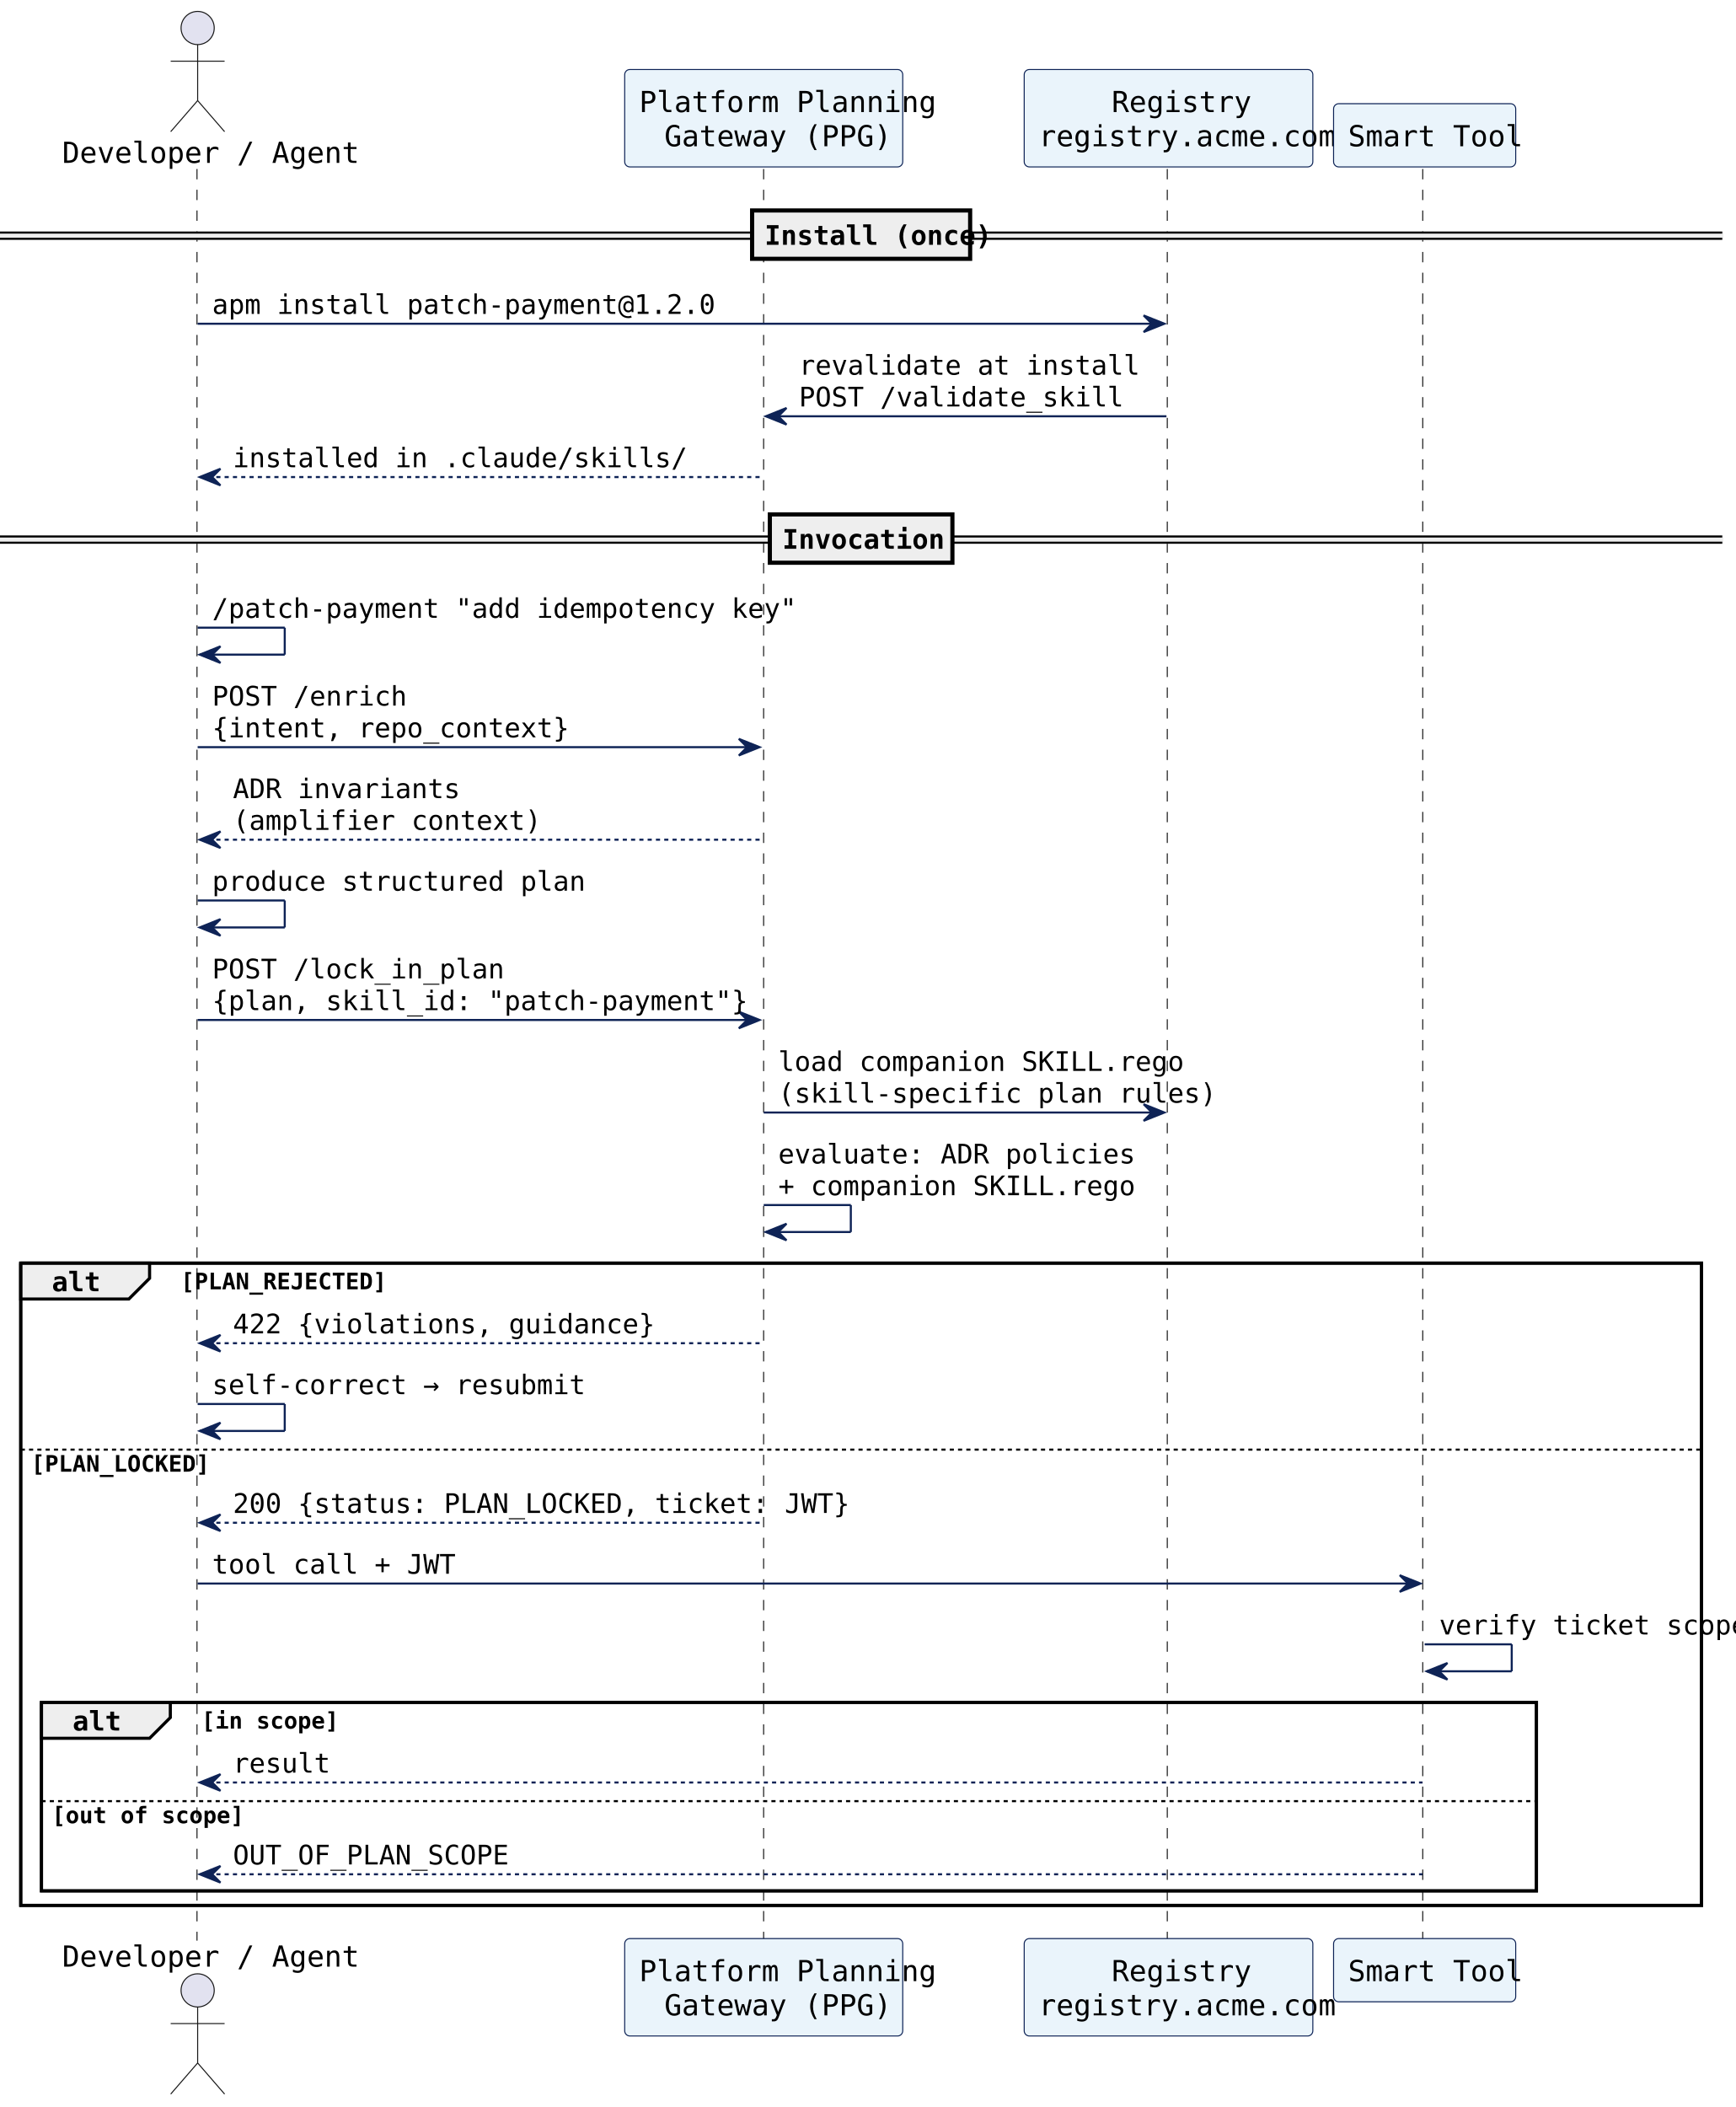
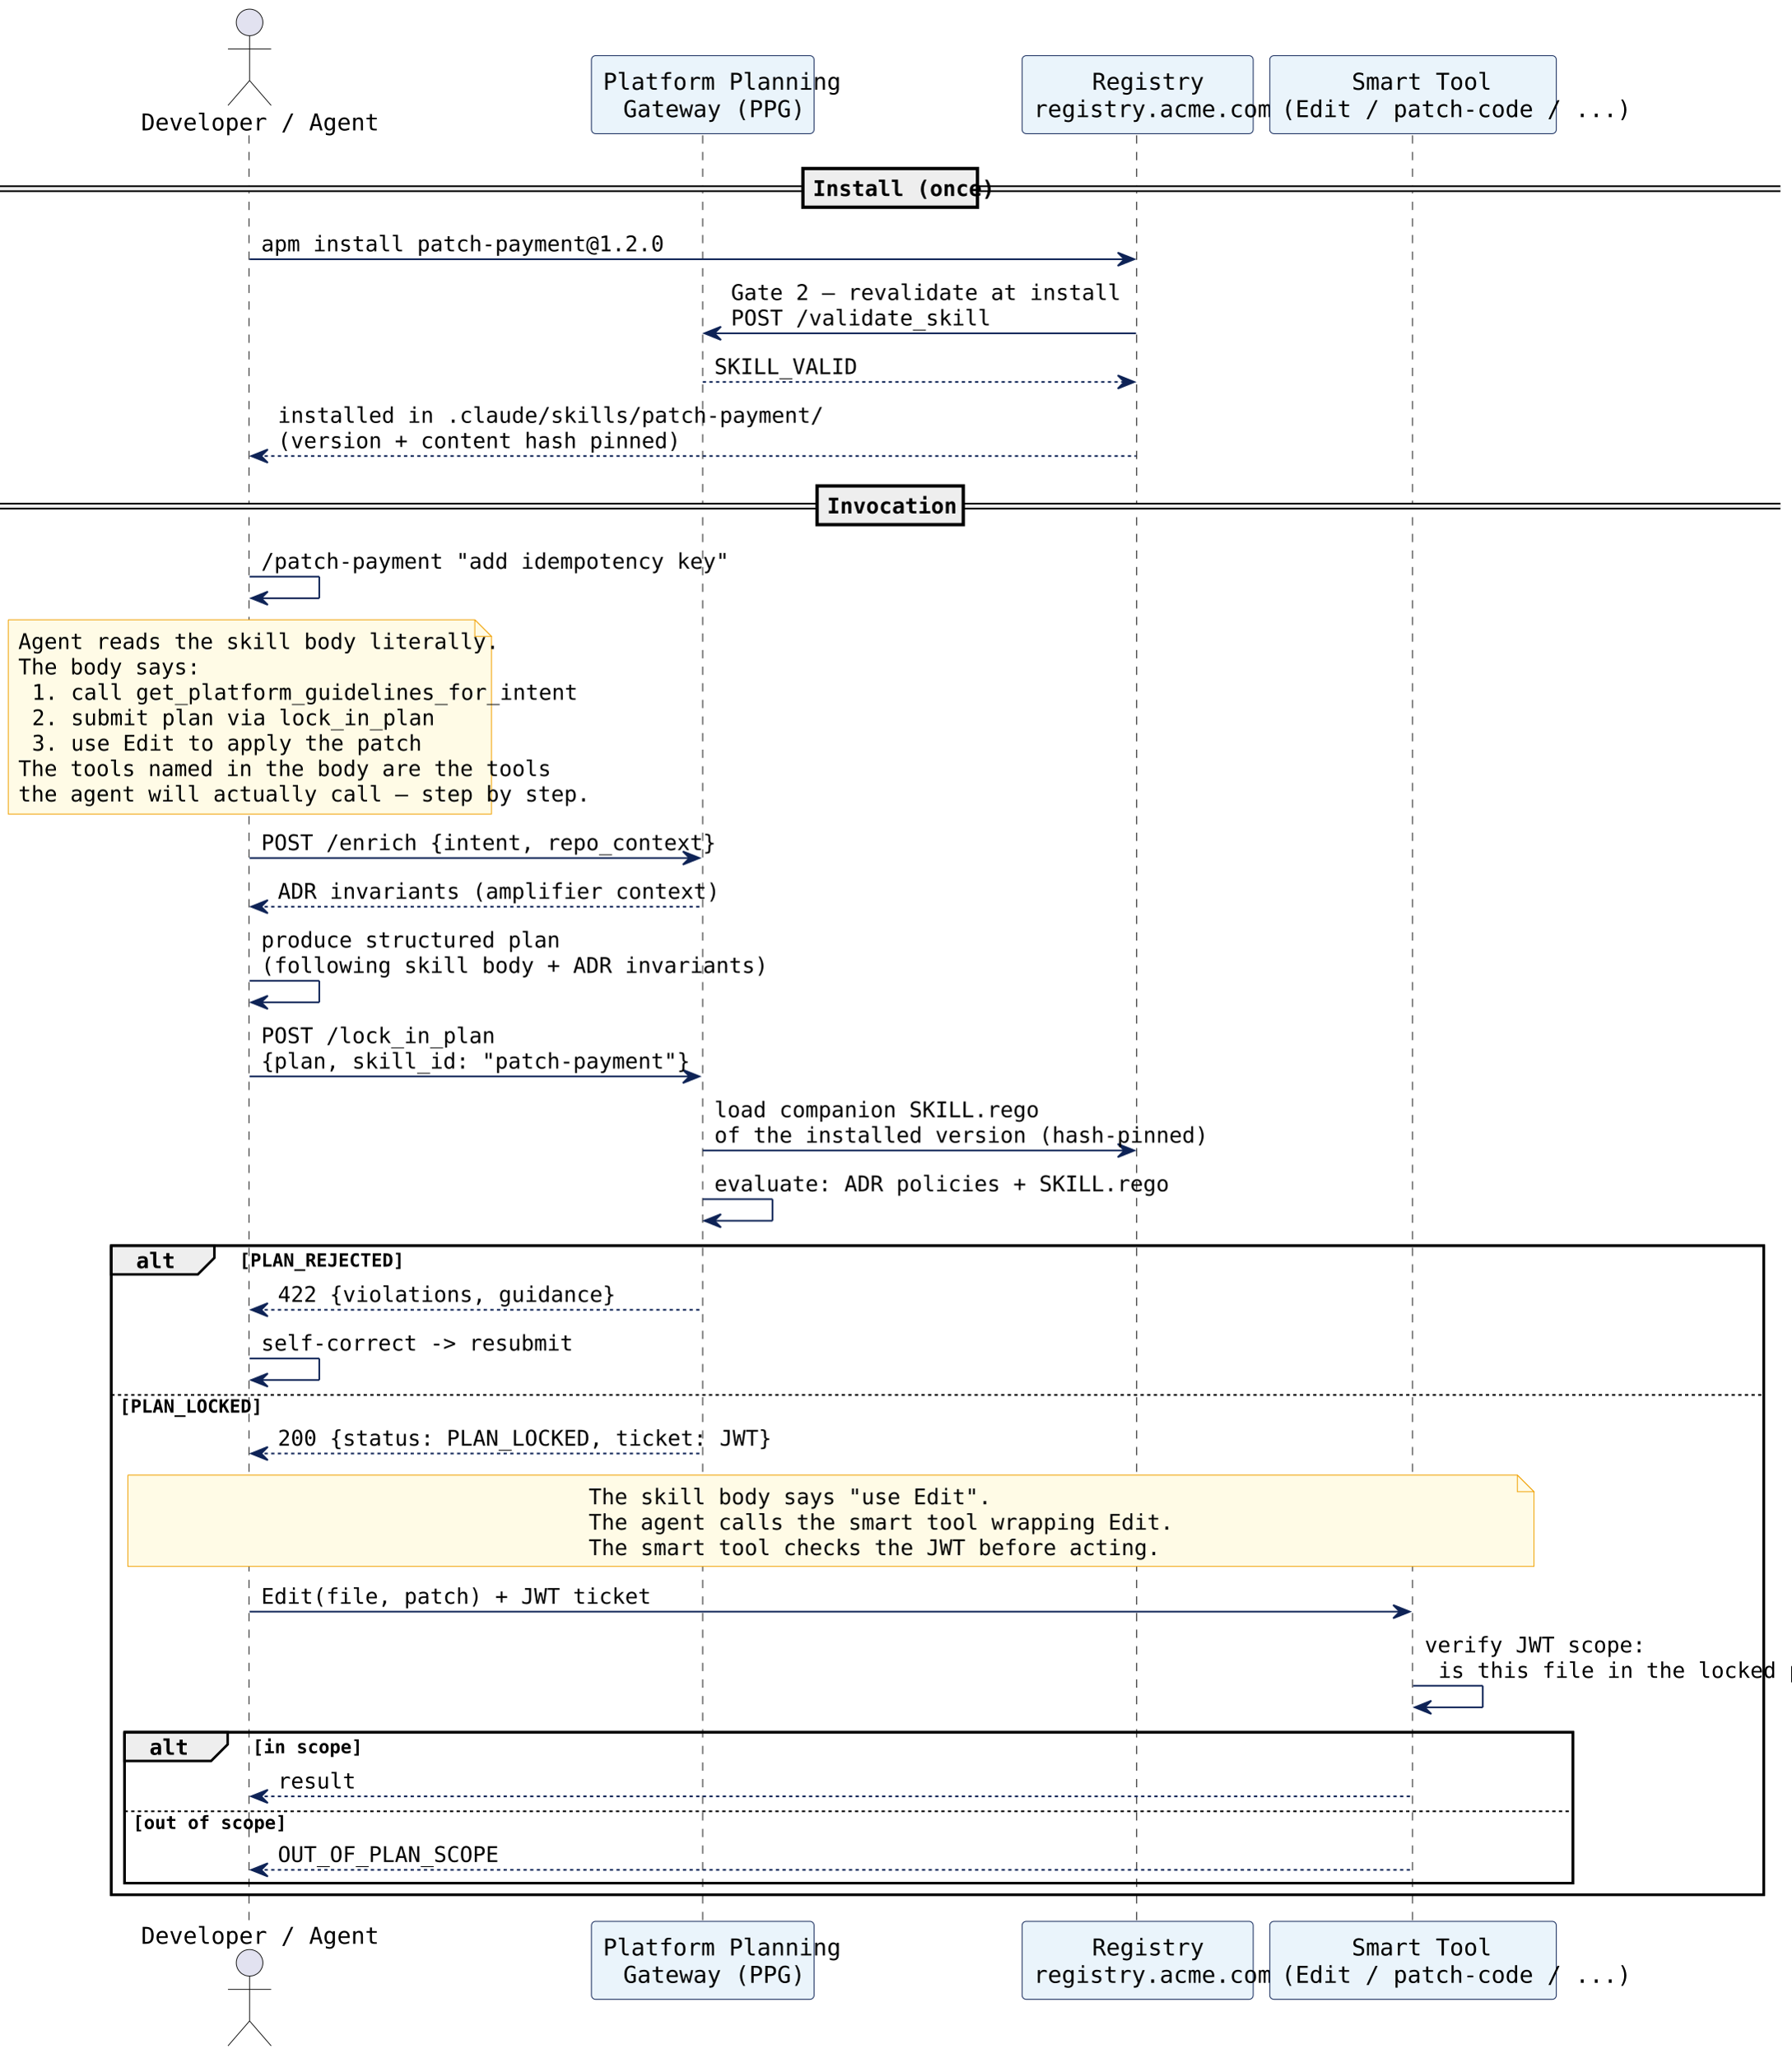
- <svg xmlns="http://www.w3.org/2000/svg" contentStyleType="text/css" data-diagram-type="SEQUENCE" height="1016px" preserveAspectRatio="none" style="width:837px;height:1016px;background:#FFFFFF;" version="1.1" viewBox="0 0 837 1016" width="837px" zoomAndPan="magnify">
+ <svg xmlns="http://www.w3.org/2000/svg" contentStyleType="text/css" data-diagram-type="SEQUENCE" height="1239px" preserveAspectRatio="none" style="width:1079px;height:1239px;background:#FFFFFF;" version="1.1" viewBox="0 0 1079 1239" width="1079px" zoomAndPan="magnify">
  <defs />
  <g>
-     <rect fill="none" height="309.705" style="stroke:#000000;stroke-width:1.5;" width="810.557" x="10" y="609.078" />
-     <rect fill="none" height="90.887" style="stroke:#000000;stroke-width:1.5;" width="720.95" x="20" y="820.896" />
+     <rect fill="none" height="390.947" style="stroke:#000000;stroke-width:1.5;" width="995.413" x="67" y="750.252" />
+     <rect fill="none" height="90.887" style="stroke:#000000;stroke-width:1.5;" width="872.474" x="75" y="1043.312" />
    <g class="participant-lifeline" data-entity-uid="part1" data-qualified-name="AGENT" id="part1-lifeline">
      <g>
-         <rect fill="#000000" fill-opacity="0" height="854.295" width="8" x="91.316" y="81.488" />
-         <line style="stroke:#181818;stroke-width:0.5;stroke-dasharray:5,5;" x1="95" x2="95" y1="81.488" y2="935.783" />
+         <rect fill="#000000" fill-opacity="0" height="1076.711" width="8" x="146.316" y="81.488" />
+         <line style="stroke:#181818;stroke-width:0.5;stroke-dasharray:5,5;" x1="150" x2="150" y1="81.488" y2="1158.199" />
      </g>
    </g>
    <g class="participant-lifeline" data-entity-uid="part2" data-qualified-name="PPG" id="part2-lifeline">
      <g>
-         <rect fill="#000000" fill-opacity="0" height="854.295" width="8" x="364.303" y="81.488" />
-         <line style="stroke:#181818;stroke-width:0.5;stroke-dasharray:5,5;" x1="368.26" x2="368.26" y1="81.488" y2="935.783" />
+         <rect fill="#000000" fill-opacity="0" height="1076.711" width="8" x="419.303" y="81.488" />
+         <line style="stroke:#181818;stroke-width:0.5;stroke-dasharray:5,5;" x1="423.26" x2="423.26" y1="81.488" y2="1158.199" />
      </g>
    </g>
    <g class="participant-lifeline" data-entity-uid="part3" data-qualified-name="REGISTRY" id="part3-lifeline">
      <g>
-         <rect fill="#000000" fill-opacity="0" height="854.295" width="8" x="559.519" y="81.488" />
-         <line style="stroke:#181818;stroke-width:0.5;stroke-dasharray:5,5;" x1="562.922" x2="562.922" y1="81.488" y2="935.783" />
+         <rect fill="#000000" fill-opacity="0" height="1076.711" width="8" x="681.277" y="81.488" />
+         <line style="stroke:#181818;stroke-width:0.5;stroke-dasharray:5,5;" x1="684.68" x2="684.68" y1="81.488" y2="1158.199" />
      </g>
    </g>
    <g class="participant-lifeline" data-entity-uid="part4" data-qualified-name="TOOL" id="part4-lifeline">
      <g>
-         <rect fill="#000000" fill-opacity="0" height="854.295" width="8" x="683.033" y="81.488" />
-         <line style="stroke:#181818;stroke-width:0.5;stroke-dasharray:5,5;" x1="686.115" x2="686.115" y1="81.488" y2="935.783" />
+         <rect fill="#000000" fill-opacity="0" height="1076.711" width="8" x="847.174" y="81.488" />
+         <line style="stroke:#181818;stroke-width:0.5;stroke-dasharray:5,5;" x1="850.874" x2="850.874" y1="81.488" y2="1158.199" />
      </g>
    </g>
    <g class="participant participant-head" data-entity-uid="part1" data-qualified-name="AGENT" id="part1-head">
-       <text fill="#000000" font-family="monospace" font-size="14" lengthAdjust="spacing" textLength="124.633" x="30" y="78.535">Developer / Agent</text>
-       <ellipse cx="95.316" cy="13.5" fill="#E2E2F0" rx="8" ry="8" style="stroke:#181818;stroke-width:0.5;" />
-       <path d="M95.316,21.5 L95.316,48.5 M82.316,29.5 L108.316,29.5 M95.316,48.5 L82.316,63.5 M95.316,48.5 L108.316,63.5" fill="none" style="stroke:#181818;stroke-width:0.5;" />
+       <text fill="#000000" font-family="monospace" font-size="14" lengthAdjust="spacing" textLength="124.633" x="85" y="78.535">Developer / Agent</text>
+       <ellipse cx="150.316" cy="13.5" fill="#E2E2F0" rx="8" ry="8" style="stroke:#181818;stroke-width:0.5;" />
+       <path d="M150.316,21.5 L150.316,48.5 M137.316,29.5 L163.316,29.5 M150.316,48.5 L137.316,63.5 M150.316,48.5 L163.316,63.5" fill="none" style="stroke:#181818;stroke-width:0.5;" />
    </g>
    <g class="participant participant-tail" data-entity-uid="part1" data-qualified-name="AGENT" id="part1-tail">
-       <text fill="#000000" font-family="monospace" font-size="14" lengthAdjust="spacing" textLength="124.633" x="30" y="948.318">Developer / Agent</text>
-       <ellipse cx="95.316" cy="959.771" fill="#E2E2F0" rx="8" ry="8" style="stroke:#181818;stroke-width:0.5;" />
-       <path d="M95.316,967.771 L95.316,994.771 M82.316,975.771 L108.316,975.771 M95.316,994.771 L82.316,1009.771 M95.316,994.771 L108.316,1009.771" fill="none" style="stroke:#181818;stroke-width:0.5;" />
+       <text fill="#000000" font-family="monospace" font-size="14" lengthAdjust="spacing" textLength="124.633" x="85" y="1170.734">Developer / Agent</text>
+       <ellipse cx="150.316" cy="1182.188" fill="#E2E2F0" rx="8" ry="8" style="stroke:#181818;stroke-width:0.5;" />
+       <path d="M150.316,1190.188 L150.316,1217.188 M137.316,1198.188 L163.316,1198.188 M150.316,1217.188 L137.316,1232.188 M150.316,1217.188 L163.316,1232.188" fill="none" style="stroke:#181818;stroke-width:0.5;" />
    </g>
    <g class="participant participant-head" data-entity-uid="part2" data-qualified-name="PPG" id="part2-head">
-       <rect fill="#EAF4FB" height="46.977" rx="2.5" ry="2.5" style="stroke:#0E2356;stroke-width:0.5;" width="134.087" x="301.26" y="33.512" />
-       <text fill="#000000" font-family="monospace" font-size="14" lengthAdjust="spacing" textLength="120.087" x="308.26" y="54.047">Platform Planning</text>
-       <text fill="#000000" font-family="monospace" font-size="14" lengthAdjust="spacing" textLength="95.847" x="320.38" y="70.535">Gateway (PPG)</text>
+       <rect fill="#EAF4FB" height="46.977" rx="2.5" ry="2.5" style="stroke:#0E2356;stroke-width:0.5;" width="134.087" x="356.26" y="33.512" />
+       <text fill="#000000" font-family="monospace" font-size="14" lengthAdjust="spacing" textLength="120.087" x="363.26" y="54.047">Platform Planning</text>
+       <text fill="#000000" font-family="monospace" font-size="14" lengthAdjust="spacing" textLength="95.847" x="375.38" y="70.535">Gateway (PPG)</text>
    </g>
    <g class="participant participant-tail" data-entity-uid="part2" data-qualified-name="PPG" id="part2-tail">
-       <rect fill="#EAF4FB" height="46.977" rx="2.5" ry="2.5" style="stroke:#0E2356;stroke-width:0.5;" width="134.087" x="301.26" y="934.783" />
-       <text fill="#000000" font-family="monospace" font-size="14" lengthAdjust="spacing" textLength="120.087" x="308.26" y="955.318">Platform Planning</text>
-       <text fill="#000000" font-family="monospace" font-size="14" lengthAdjust="spacing" textLength="95.847" x="320.38" y="971.807">Gateway (PPG)</text>
+       <rect fill="#EAF4FB" height="46.977" rx="2.5" ry="2.5" style="stroke:#0E2356;stroke-width:0.5;" width="134.087" x="356.26" y="1157.199" />
+       <text fill="#000000" font-family="monospace" font-size="14" lengthAdjust="spacing" textLength="120.087" x="363.26" y="1177.734">Platform Planning</text>
+       <text fill="#000000" font-family="monospace" font-size="14" lengthAdjust="spacing" textLength="95.847" x="375.38" y="1194.223">Gateway (PPG)</text>
    </g>
    <g class="participant participant-head" data-entity-uid="part3" data-qualified-name="REGISTRY" id="part3-head">
-       <rect fill="#EAF4FB" height="46.977" rx="2.5" ry="2.5" style="stroke:#0E2356;stroke-width:0.5;" width="139.193" x="493.922" y="33.512" />
-       <text fill="#000000" font-family="monospace" font-size="14" lengthAdjust="spacing" textLength="54.845" x="536.096" y="54.047">Registry</text>
-       <text fill="#000000" font-family="monospace" font-size="14" lengthAdjust="spacing" textLength="125.193" x="500.922" y="70.535">registry.acme.com</text>
+       <rect fill="#EAF4FB" height="46.977" rx="2.5" ry="2.5" style="stroke:#0E2356;stroke-width:0.5;" width="139.193" x="615.68" y="33.512" />
+       <text fill="#000000" font-family="monospace" font-size="14" lengthAdjust="spacing" textLength="54.845" x="657.855" y="54.047">Registry</text>
+       <text fill="#000000" font-family="monospace" font-size="14" lengthAdjust="spacing" textLength="125.193" x="622.68" y="70.535">registry.acme.com</text>
    </g>
    <g class="participant participant-tail" data-entity-uid="part3" data-qualified-name="REGISTRY" id="part3-tail">
-       <rect fill="#EAF4FB" height="46.977" rx="2.5" ry="2.5" style="stroke:#0E2356;stroke-width:0.5;" width="139.193" x="493.922" y="934.783" />
-       <text fill="#000000" font-family="monospace" font-size="14" lengthAdjust="spacing" textLength="54.845" x="536.096" y="955.318">Registry</text>
-       <text fill="#000000" font-family="monospace" font-size="14" lengthAdjust="spacing" textLength="125.193" x="500.922" y="971.807">registry.acme.com</text>
+       <rect fill="#EAF4FB" height="46.977" rx="2.5" ry="2.5" style="stroke:#0E2356;stroke-width:0.5;" width="139.193" x="615.68" y="1157.199" />
+       <text fill="#000000" font-family="monospace" font-size="14" lengthAdjust="spacing" textLength="54.845" x="657.855" y="1177.734">Registry</text>
+       <text fill="#000000" font-family="monospace" font-size="14" lengthAdjust="spacing" textLength="125.193" x="622.68" y="1194.223">registry.acme.com</text>
    </g>
    <g class="participant participant-head" data-entity-uid="part4" data-qualified-name="TOOL" id="part4-head">
-       <rect fill="#EAF4FB" height="30.488" rx="2.5" ry="2.5" style="stroke:#0E2356;stroke-width:0.5;" width="87.835" x="643.115" y="50" />
-       <text fill="#000000" font-family="monospace" font-size="14" lengthAdjust="spacing" textLength="73.835" x="650.115" y="70.535">Smart Tool</text>
+       <rect fill="#EAF4FB" height="46.977" rx="2.5" ry="2.5" style="stroke:#0E2356;stroke-width:0.5;" width="172.601" x="764.874" y="33.512" />
+       <text fill="#000000" font-family="monospace" font-size="14" lengthAdjust="spacing" textLength="73.835" x="814.256" y="54.047">Smart Tool</text>
+       <text fill="#000000" font-family="monospace" font-size="14" lengthAdjust="spacing" textLength="158.601" x="771.874" y="70.535">(Edit / patch-code / ...)</text>
    </g>
    <g class="participant participant-tail" data-entity-uid="part4" data-qualified-name="TOOL" id="part4-tail">
-       <rect fill="#EAF4FB" height="30.488" rx="2.5" ry="2.5" style="stroke:#0E2356;stroke-width:0.5;" width="87.835" x="643.115" y="934.783" />
-       <text fill="#000000" font-family="monospace" font-size="14" lengthAdjust="spacing" textLength="73.835" x="650.115" y="955.318">Smart Tool</text>
-     </g>
-     <rect fill="#EEEEEE" height="3" style="stroke:#EEEEEE;stroke-width:1;" width="830.557" x="0" y="112.144" />
-     <line style="stroke:#000000;stroke-width:1;" x1="0" x2="830.557" y1="112.144" y2="112.144" />
-     <line style="stroke:#000000;stroke-width:1;" x1="0" x2="830.557" y1="115.144" y2="115.144" />
-     <rect fill="#EEEEEE" height="23.311" style="stroke:#000000;stroke-width:2;" width="105.146" x="362.706" y="101.488" />
-     <text fill="#000000" font-family="monospace" font-size="13" font-weight="bold" lengthAdjust="spacing" textLength="86.861" x="368.706" y="118.057">Install (once)</text>
+       <rect fill="#EAF4FB" height="46.977" rx="2.5" ry="2.5" style="stroke:#0E2356;stroke-width:0.5;" width="172.601" x="764.874" y="1157.199" />
+       <text fill="#000000" font-family="monospace" font-size="14" lengthAdjust="spacing" textLength="73.835" x="814.256" y="1177.734">Smart Tool</text>
+       <text fill="#000000" font-family="monospace" font-size="14" lengthAdjust="spacing" textLength="158.601" x="771.874" y="1194.223">(Edit / patch-code / ...)</text>
+     </g>
+     <rect fill="#EEEEEE" height="3" style="stroke:#EEEEEE;stroke-width:1;" width="1072.413" x="0" y="112.144" />
+     <line style="stroke:#000000;stroke-width:1;" x1="0" x2="1072.413" y1="112.144" y2="112.144" />
+     <line style="stroke:#000000;stroke-width:1;" x1="0" x2="1072.413" y1="115.144" y2="115.144" />
+     <rect fill="#EEEEEE" height="23.311" style="stroke:#000000;stroke-width:2;" width="105.146" x="483.633" y="101.488" />
+     <text fill="#000000" font-family="monospace" font-size="13" font-weight="bold" lengthAdjust="spacing" textLength="86.861" x="489.633" y="118.057">Install (once)</text>
    <g class="message" data-entity-1="part1" data-entity-2="part3" id="msg1">
-       <polygon fill="#0E2356" points="551.519,152.109,561.519,156.109,551.519,160.109,555.519,156.109" style="stroke:#0E2356;stroke-width:1;" />
-       <line style="stroke:#0E2356;stroke-width:1;" x1="95.316" x2="557.519" y1="156.109" y2="156.109" />
-       <text fill="#000000" font-family="monospace" font-size="13" lengthAdjust="spacing" textLength="214.716" x="102.316" y="151.367">apm install patch-payment@1.2.0</text>
+       <polygon fill="#0E2356" points="673.277,152.109,683.277,156.109,673.277,160.109,677.277,156.109" style="stroke:#0E2356;stroke-width:1;" />
+       <line style="stroke:#0E2356;stroke-width:1;" x1="150.316" x2="679.277" y1="156.109" y2="156.109" />
+       <text fill="#000000" font-family="monospace" font-size="13" lengthAdjust="spacing" textLength="214.716" x="157.316" y="151.367">apm install patch-payment@1.2.0</text>
    </g>
    <g class="message" data-entity-1="part3" data-entity-2="part2" id="msg2">
-       <polygon fill="#0E2356" points="379.303,196.731,369.303,200.731,379.303,204.731,375.303,200.731" style="stroke:#0E2356;stroke-width:1;" />
-       <line style="stroke:#0E2356;stroke-width:1;" x1="373.303" x2="562.519" y1="200.731" y2="200.731" />
-       <text fill="#000000" font-family="monospace" font-size="13" lengthAdjust="spacing" textLength="119.73" x="385.303" y="180.678">revalidate at install</text>
-       <text fill="#000000" font-family="monospace" font-size="13" lengthAdjust="spacing" textLength="124.325" x="385.303" y="195.988">POST /validate_skill</text>
-     </g>
-     <g class="message" data-entity-1="part2" data-entity-2="part1" id="msg3">
-       <polygon fill="#0E2356" points="106.316,226.041,96.316,230.041,106.316,234.041,102.316,230.041" style="stroke:#0E2356;stroke-width:1;" />
-       <line style="stroke:#0E2356;stroke-width:1;stroke-dasharray:2,2;" x1="100.316" x2="367.303" y1="230.041" y2="230.041" />
-       <text fill="#000000" font-family="monospace" font-size="13" lengthAdjust="spacing" textLength="164.449" x="112.316" y="225.299">installed in .claude/skills/</text>
-     </g>
-     <rect fill="#EEEEEE" height="3" style="stroke:#EEEEEE;stroke-width:1;" width="830.557" x="0" y="258.696" />
-     <line style="stroke:#000000;stroke-width:1;" x1="0" x2="830.557" y1="258.696" y2="258.696" />
-     <line style="stroke:#000000;stroke-width:1;" x1="0" x2="830.557" y1="261.696" y2="261.696" />
-     <rect fill="#EEEEEE" height="23.311" style="stroke:#000000;stroke-width:2;" width="88.045" x="371.256" y="248.041" />
-     <text fill="#000000" font-family="monospace" font-size="13" font-weight="bold" lengthAdjust="spacing" textLength="69.761" x="377.256" y="264.609">Invocation</text>
-     <g class="message" data-entity-1="part1" data-entity-2="part1" id="msg4">
-       <line style="stroke:#0E2356;stroke-width:1;" x1="95.316" x2="137.316" y1="302.662" y2="302.662" />
-       <line style="stroke:#0E2356;stroke-width:1;" x1="137.316" x2="137.316" y1="302.662" y2="315.662" />
-       <line style="stroke:#0E2356;stroke-width:1;" x1="96.316" x2="137.316" y1="315.662" y2="315.662" />
-       <polygon fill="#0E2356" points="106.316,311.662,96.316,315.662,106.316,319.662,102.316,315.662" style="stroke:#0E2356;stroke-width:1;" />
-       <text fill="#000000" font-family="monospace" font-size="13" lengthAdjust="spacing" textLength="252.091" x="102.316" y="297.92">/patch-payment "add idempotency key"</text>
-     </g>
-     <g class="message" data-entity-1="part1" data-entity-2="part2" id="msg5">
-       <polygon fill="#0E2356" points="356.303,356.283,366.303,360.283,356.303,364.283,360.303,360.283" style="stroke:#0E2356;stroke-width:1;" />
-       <line style="stroke:#0E2356;stroke-width:1;" x1="95.316" x2="362.303" y1="360.283" y2="360.283" />
-       <text fill="#000000" font-family="monospace" font-size="13" lengthAdjust="spacing" textLength="82.551" x="102.316" y="340.231">POST /enrich</text>
-       <text fill="#000000" font-family="monospace" font-size="13" lengthAdjust="spacing" textLength="136.424" x="102.316" y="355.541">{intent, repo_context}</text>
-     </g>
-     <g class="message" data-entity-1="part2" data-entity-2="part1" id="msg6">
-       <polygon fill="#0E2356" points="106.316,400.904,96.316,404.904,106.316,408.904,102.316,404.904" style="stroke:#0E2356;stroke-width:1;" />
-       <line style="stroke:#0E2356;stroke-width:1;stroke-dasharray:2,2;" x1="100.316" x2="367.303" y1="404.904" y2="404.904" />
-       <text fill="#000000" font-family="monospace" font-size="13" lengthAdjust="spacing" textLength="92.587" x="112.316" y="384.852">ADR invariants</text>
-       <text fill="#000000" font-family="monospace" font-size="13" lengthAdjust="spacing" textLength="116.334" x="112.316" y="400.162">(amplifier context)</text>
-     </g>
-     <g class="message" data-entity-1="part1" data-entity-2="part1" id="msg7">
-       <line style="stroke:#0E2356;stroke-width:1;" x1="95.316" x2="137.316" y1="434.215" y2="434.215" />
-       <line style="stroke:#0E2356;stroke-width:1;" x1="137.316" x2="137.316" y1="434.215" y2="447.215" />
-       <line style="stroke:#0E2356;stroke-width:1;" x1="96.316" x2="137.316" y1="447.215" y2="447.215" />
-       <polygon fill="#0E2356" points="106.316,443.215,96.316,447.215,106.316,451.215,102.316,447.215" style="stroke:#0E2356;stroke-width:1;" />
-       <text fill="#000000" font-family="monospace" font-size="13" lengthAdjust="spacing" textLength="152.261" x="102.316" y="429.473">produce structured plan</text>
-     </g>
-     <g class="message" data-entity-1="part1" data-entity-2="part2" id="msg8">
-       <polygon fill="#0E2356" points="356.303,487.836,366.303,491.836,356.303,495.836,360.303,491.836" style="stroke:#0E2356;stroke-width:1;" />
-       <line style="stroke:#0E2356;stroke-width:1;" x1="95.316" x2="362.303" y1="491.836" y2="491.836" />
-       <text fill="#000000" font-family="monospace" font-size="13" lengthAdjust="spacing" textLength="121.45" x="102.316" y="471.783">POST /lock_in_plan</text>
-       <text fill="#000000" font-family="monospace" font-size="13" lengthAdjust="spacing" textLength="202.681" x="102.316" y="487.094">{plan, skill_id: "patch-payment"}</text>
-     </g>
-     <g class="message" data-entity-1="part2" data-entity-2="part3" id="msg9">
-       <polygon fill="#0E2356" points="551.519,532.457,561.519,536.457,551.519,540.457,555.519,536.457" style="stroke:#0E2356;stroke-width:1;" />
-       <line style="stroke:#0E2356;stroke-width:1;" x1="368.303" x2="557.519" y1="536.457" y2="536.457" />
-       <text fill="#000000" font-family="monospace" font-size="13" lengthAdjust="spacing" textLength="171.215" x="375.303" y="516.404">load companion SKILL.rego</text>
-       <text fill="#000000" font-family="monospace" font-size="13" lengthAdjust="spacing" textLength="155.568" x="375.303" y="531.715">(skill-specific plan rules)</text>
-     </g>
-     <g class="message" data-entity-1="part2" data-entity-2="part2" id="msg10">
-       <line style="stroke:#0E2356;stroke-width:1;" x1="368.303" x2="410.303" y1="581.078" y2="581.078" />
-       <line style="stroke:#0E2356;stroke-width:1;" x1="410.303" x2="410.303" y1="581.078" y2="594.078" />
-       <line style="stroke:#0E2356;stroke-width:1;" x1="369.303" x2="410.303" y1="594.078" y2="594.078" />
-       <polygon fill="#0E2356" points="379.303,590.078,369.303,594.078,379.303,598.078,375.303,594.078" style="stroke:#0E2356;stroke-width:1;" />
-       <text fill="#000000" font-family="monospace" font-size="13" lengthAdjust="spacing" textLength="139.496" x="375.303" y="561.025">evaluate: ADR policies</text>
-       <text fill="#000000" font-family="monospace" font-size="13" lengthAdjust="spacing" textLength="154.445" x="375.303" y="576.336">+ companion SKILL.rego</text>
-     </g>
-     <path d="M10,609.078 L72.139,609.078 L72.139,616.389 L62.139,626.389 L10,626.389 L10,609.078" fill="#EEEEEE" style="stroke:#000000;stroke-width:1.5;" />
-     <rect fill="none" height="309.705" style="stroke:#000000;stroke-width:1.5;" width="810.557" x="10" y="609.078" />
-     <text fill="#000000" font-family="monospace" font-size="13" font-weight="bold" lengthAdjust="spacing" textLength="17.139" x="25" y="622.646">alt</text>
-     <text fill="#000000" font-family="monospace" font-size="11" font-weight="bold" lengthAdjust="spacing" textLength="99.51" x="87.139" y="621.713">[PLAN_REJECTED]</text>
-     <g class="message" data-entity-1="part2" data-entity-2="part1" id="msg11">
-       <polygon fill="#0E2356" points="106.316,643.699,96.316,647.699,106.316,651.699,102.316,647.699" style="stroke:#0E2356;stroke-width:1;" />
-       <line style="stroke:#0E2356;stroke-width:1;stroke-dasharray:2,2;" x1="100.316" x2="367.303" y1="647.699" y2="647.699" />
-       <text fill="#000000" font-family="monospace" font-size="13" lengthAdjust="spacing" textLength="163.427" x="112.316" y="642.957">422 {violations, guidance}</text>
-     </g>
-     <g class="message" data-entity-1="part1" data-entity-2="part1" id="msg12">
-       <line style="stroke:#0E2356;stroke-width:1;" x1="95.316" x2="137.316" y1="677.01" y2="677.01" />
-       <line style="stroke:#0E2356;stroke-width:1;" x1="137.316" x2="137.316" y1="677.01" y2="690.01" />
-       <line style="stroke:#0E2356;stroke-width:1;" x1="96.316" x2="137.316" y1="690.01" y2="690.01" />
-       <polygon fill="#0E2356" points="106.316,686.01,96.316,690.01,106.316,694.01,102.316,690.01" style="stroke:#0E2356;stroke-width:1;" />
-       <text fill="#000000" font-family="monospace" font-size="13" lengthAdjust="spacing" textLength="151.398" x="102.316" y="672.268">self-correct → resubmit</text>
-     </g>
-     <line style="stroke:#000000;stroke-width:1;stroke-dasharray:2,2;" x1="10" x2="820.557" y1="699.01" y2="699.01" />
-     <text fill="#000000" font-family="monospace" font-size="11" font-weight="bold" lengthAdjust="spacing" textLength="89.778" x="15" y="709.644">[PLAN_LOCKED]</text>
-     <g class="message" data-entity-1="part2" data-entity-2="part1" id="msg13">
-       <polygon fill="#0E2356" points="106.316,730.275,96.316,734.275,106.316,738.275,102.316,734.275" style="stroke:#0E2356;stroke-width:1;" />
-       <line style="stroke:#0E2356;stroke-width:1;stroke-dasharray:2,2;" x1="100.316" x2="367.303" y1="734.275" y2="734.275" />
-       <text fill="#000000" font-family="monospace" font-size="13" lengthAdjust="spacing" textLength="248.987" x="112.316" y="729.533">200 {status: PLAN_LOCKED, ticket: JWT}</text>
-     </g>
-     <g class="message" data-entity-1="part1" data-entity-2="part4" id="msg14">
-       <polygon fill="#0E2356" points="675.033,759.586,685.033,763.586,675.033,767.586,679.033,763.586" style="stroke:#0E2356;stroke-width:1;" />
-       <line style="stroke:#0E2356;stroke-width:1;" x1="95.316" x2="681.033" y1="763.586" y2="763.586" />
-       <text fill="#000000" font-family="monospace" font-size="13" lengthAdjust="spacing" textLength="92.003" x="102.316" y="758.844">tool call + JWT</text>
-     </g>
-     <g class="message" data-entity-1="part4" data-entity-2="part4" id="msg15">
-       <line style="stroke:#0E2356;stroke-width:1;" x1="687.033" x2="729.033" y1="792.896" y2="792.896" />
-       <line style="stroke:#0E2356;stroke-width:1;" x1="729.033" x2="729.033" y1="792.896" y2="805.896" />
-       <line style="stroke:#0E2356;stroke-width:1;" x1="688.033" x2="729.033" y1="805.896" y2="805.896" />
-       <polygon fill="#0E2356" points="698.033,801.896,688.033,805.896,698.033,809.896,694.033,805.896" style="stroke:#0E2356;stroke-width:1;" />
-       <text fill="#000000" font-family="monospace" font-size="13" lengthAdjust="spacing" textLength="114.524" x="694.033" y="788.154">verify ticket scope</text>
-     </g>
-     <path d="M20,820.896 L82.139,820.896 L82.139,828.207 L72.139,838.207 L20,838.207 L20,820.896" fill="#EEEEEE" style="stroke:#000000;stroke-width:1.5;" />
-     <rect fill="none" height="90.887" style="stroke:#000000;stroke-width:1.5;" width="720.95" x="20" y="820.896" />
-     <text fill="#000000" font-family="monospace" font-size="13" font-weight="bold" lengthAdjust="spacing" textLength="17.139" x="35" y="834.465">alt</text>
-     <text fill="#000000" font-family="monospace" font-size="11" font-weight="bold" lengthAdjust="spacing" textLength="55.414" x="97.139" y="833.531">[in scope]</text>
-     <g class="message" data-entity-1="part4" data-entity-2="part1" id="msg16">
-       <polygon fill="#0E2356" points="106.316,855.518,96.316,859.518,106.316,863.518,102.316,859.518" style="stroke:#0E2356;stroke-width:1;" />
-       <line style="stroke:#0E2356;stroke-width:1;stroke-dasharray:2,2;" x1="100.316" x2="686.033" y1="859.518" y2="859.518" />
-       <text fill="#000000" font-family="monospace" font-size="13" lengthAdjust="spacing" textLength="35.877" x="112.316" y="854.775">result</text>
-     </g>
-     <line style="stroke:#000000;stroke-width:1;stroke-dasharray:2,2;" x1="20" x2="740.95" y1="868.518" y2="868.518" />
-     <text fill="#000000" font-family="monospace" font-size="11" font-weight="bold" lengthAdjust="spacing" textLength="78.531" x="25" y="879.152">[out of scope]</text>
+       <polygon fill="#0E2356" points="434.303,196.731,424.303,200.731,434.303,204.731,430.303,200.731" style="stroke:#0E2356;stroke-width:1;" />
+       <line style="stroke:#0E2356;stroke-width:1;" x1="428.303" x2="684.277" y1="200.731" y2="200.731" />
+       <text fill="#000000" font-family="monospace" font-size="13" lengthAdjust="spacing" textLength="181.968" x="440.303" y="180.678">Gate 2 — revalidate at install</text>
+       <text fill="#000000" font-family="monospace" font-size="13" lengthAdjust="spacing" textLength="124.325" x="440.303" y="195.988">POST /validate_skill</text>
+     </g>
+     <g class="message" data-entity-1="part2" data-entity-2="part3" id="msg3">
+       <polygon fill="#0E2356" points="673.277,226.041,683.277,230.041,673.277,234.041,677.277,230.041" style="stroke:#0E2356;stroke-width:1;" />
+       <line style="stroke:#0E2356;stroke-width:1;stroke-dasharray:2,2;" x1="423.303" x2="679.277" y1="230.041" y2="230.041" />
+       <text fill="#000000" font-family="monospace" font-size="13" lengthAdjust="spacing" textLength="77.48" x="430.303" y="225.299">SKILL_VALID</text>
+     </g>
+     <g class="message" data-entity-1="part3" data-entity-2="part1" id="msg4">
+       <polygon fill="#0E2356" points="161.316,270.662,151.316,274.662,161.316,278.662,157.316,274.662" style="stroke:#0E2356;stroke-width:1;" />
+       <line style="stroke:#0E2356;stroke-width:1;stroke-dasharray:2,2;" x1="155.316" x2="684.277" y1="274.662" y2="274.662" />
+       <text fill="#000000" font-family="monospace" font-size="13" lengthAdjust="spacing" textLength="268.201" x="167.316" y="254.609">installed in .claude/skills/patch-payment/</text>
+       <text fill="#000000" font-family="monospace" font-size="13" lengthAdjust="spacing" textLength="202.16" x="167.316" y="269.92">(version + content hash pinned)</text>
+     </g>
+     <rect fill="#EEEEEE" height="3" style="stroke:#EEEEEE;stroke-width:1;" width="1072.413" x="0" y="303.317" />
+     <line style="stroke:#000000;stroke-width:1;" x1="0" x2="1072.413" y1="303.317" y2="303.317" />
+     <line style="stroke:#000000;stroke-width:1;" x1="0" x2="1072.413" y1="306.317" y2="306.317" />
+     <rect fill="#EEEEEE" height="23.311" style="stroke:#000000;stroke-width:2;" width="88.045" x="492.184" y="292.662" />
+     <text fill="#000000" font-family="monospace" font-size="13" font-weight="bold" lengthAdjust="spacing" textLength="69.761" x="498.184" y="309.231">Invocation</text>
+     <g class="message" data-entity-1="part1" data-entity-2="part1" id="msg5">
+       <line style="stroke:#0E2356;stroke-width:1;" x1="150.316" x2="192.316" y1="347.283" y2="347.283" />
+       <line style="stroke:#0E2356;stroke-width:1;" x1="192.316" x2="192.316" y1="347.283" y2="360.283" />
+       <line style="stroke:#0E2356;stroke-width:1;" x1="151.316" x2="192.316" y1="360.283" y2="360.283" />
+       <polygon fill="#0E2356" points="161.316,356.283,151.316,360.283,161.316,364.283,157.316,360.283" style="stroke:#0E2356;stroke-width:1;" />
+       <text fill="#000000" font-family="monospace" font-size="13" lengthAdjust="spacing" textLength="252.091" x="157.316" y="342.541">/patch-payment "add idempotency key"</text>
+     </g>
+     <path d="M5,373.283 L5,490.283 L296,490.283 L296,383.283 L286,373.283 L5,373.283" fill="#FFFBE6" style="stroke:#F0A000;stroke-width:0.5;" />
+     <path d="M286,373.283 L286,383.283 L296,383.283 L286,373.283" fill="#FFFBE6" style="stroke:#F0A000;stroke-width:0.5;" />
+     <text fill="#000000" font-family="monospace" font-size="13" lengthAdjust="spacing" textLength="219.718" x="11" y="390.852">Agent reads the skill body literally.</text>
+     <text fill="#000000" font-family="monospace" font-size="13" lengthAdjust="spacing" textLength="94.237" x="11" y="406.162">The body says:</text>
+     <text fill="#000000" font-family="monospace" font-size="13" lengthAdjust="spacing" textLength="262.082" x="19.227" y="421.473">1. call get_platform_guidelines_for_intent</text>
+     <text fill="#000000" font-family="monospace" font-size="13" lengthAdjust="spacing" textLength="195.286" x="19.227" y="436.783">2. submit plan via lock_in_plan</text>
+     <text fill="#000000" font-family="monospace" font-size="13" lengthAdjust="spacing" textLength="184.863" x="19.227" y="452.094">3. use Edit to apply the patch</text>
+     <text fill="#000000" font-family="monospace" font-size="13" lengthAdjust="spacing" textLength="264.735" x="11" y="467.404">The tools named in the body are the tools</text>
+     <text fill="#000000" font-family="monospace" font-size="13" lengthAdjust="spacing" textLength="265.351" x="11" y="482.715">the agent will actually call — step by step.</text>
+     <g class="message" data-entity-1="part1" data-entity-2="part2" id="msg6">
+       <polygon fill="#0E2356" points="411.303,512.768,421.303,516.768,411.303,520.768,415.303,516.768" style="stroke:#0E2356;stroke-width:1;" />
+       <line style="stroke:#0E2356;stroke-width:1;" x1="150.316" x2="417.303" y1="516.768" y2="516.768" />
+       <text fill="#000000" font-family="monospace" font-size="13" lengthAdjust="spacing" textLength="223.088" x="157.316" y="512.025">POST /enrich {intent, repo_context}</text>
+     </g>
+     <g class="message" data-entity-1="part2" data-entity-2="part1" id="msg7">
+       <polygon fill="#0E2356" points="161.316,542.078,151.316,546.078,161.316,550.078,157.316,546.078" style="stroke:#0E2356;stroke-width:1;" />
+       <line style="stroke:#0E2356;stroke-width:1;stroke-dasharray:2,2;" x1="155.316" x2="422.303" y1="546.078" y2="546.078" />
+       <text fill="#000000" font-family="monospace" font-size="13" lengthAdjust="spacing" textLength="213.034" x="167.316" y="541.336">ADR invariants (amplifier context)</text>
+     </g>
+     <g class="message" data-entity-1="part1" data-entity-2="part1" id="msg8">
+       <line style="stroke:#0E2356;stroke-width:1;" x1="150.316" x2="192.316" y1="590.699" y2="590.699" />
+       <line style="stroke:#0E2356;stroke-width:1;" x1="192.316" x2="192.316" y1="590.699" y2="603.699" />
+       <line style="stroke:#0E2356;stroke-width:1;" x1="151.316" x2="192.316" y1="603.699" y2="603.699" />
+       <polygon fill="#0E2356" points="161.316,599.699,151.316,603.699,161.316,607.699,157.316,603.699" style="stroke:#0E2356;stroke-width:1;" />
+       <text fill="#000000" font-family="monospace" font-size="13" lengthAdjust="spacing" textLength="152.261" x="157.316" y="570.646">produce structured plan</text>
+       <text fill="#000000" font-family="monospace" font-size="13" lengthAdjust="spacing" textLength="242.684" x="157.316" y="585.957">(following skill body + ADR invariants)</text>
+     </g>
+     <g class="message" data-entity-1="part1" data-entity-2="part2" id="msg9">
+       <polygon fill="#0E2356" points="411.303,644.32,421.303,648.32,411.303,652.32,415.303,648.32" style="stroke:#0E2356;stroke-width:1;" />
+       <line style="stroke:#0E2356;stroke-width:1;" x1="150.316" x2="417.303" y1="648.32" y2="648.32" />
+       <text fill="#000000" font-family="monospace" font-size="13" lengthAdjust="spacing" textLength="121.45" x="157.316" y="628.268">POST /lock_in_plan</text>
+       <text fill="#000000" font-family="monospace" font-size="13" lengthAdjust="spacing" textLength="202.681" x="157.316" y="643.578">{plan, skill_id: "patch-payment"}</text>
+     </g>
+     <g class="message" data-entity-1="part2" data-entity-2="part3" id="msg10">
+       <polygon fill="#0E2356" points="673.277,688.941,683.277,692.941,673.277,696.941,677.277,692.941" style="stroke:#0E2356;stroke-width:1;" />
+       <line style="stroke:#0E2356;stroke-width:1;" x1="423.303" x2="679.277" y1="692.941" y2="692.941" />
+       <text fill="#000000" font-family="monospace" font-size="13" lengthAdjust="spacing" textLength="171.215" x="430.303" y="672.889">load companion SKILL.rego</text>
+       <text fill="#000000" font-family="monospace" font-size="13" lengthAdjust="spacing" textLength="237.974" x="430.303" y="688.199">of the installed version (hash-pinned)</text>
+     </g>
+     <g class="message" data-entity-1="part2" data-entity-2="part2" id="msg11">
+       <line style="stroke:#0E2356;stroke-width:1;" x1="423.303" x2="465.303" y1="722.252" y2="722.252" />
+       <line style="stroke:#0E2356;stroke-width:1;" x1="465.303" x2="465.303" y1="722.252" y2="735.252" />
+       <line style="stroke:#0E2356;stroke-width:1;" x1="424.303" x2="465.303" y1="735.252" y2="735.252" />
+       <polygon fill="#0E2356" points="434.303,731.252,424.303,735.252,434.303,739.252,430.303,735.252" style="stroke:#0E2356;stroke-width:1;" />
+       <text fill="#000000" font-family="monospace" font-size="13" lengthAdjust="spacing" textLength="223.92" x="430.303" y="717.51">evaluate: ADR policies + SKILL.rego</text>
+     </g>
+     <path d="M67,750.252 L129.139,750.252 L129.139,757.562 L119.139,767.562 L67,767.562 L67,750.252" fill="#EEEEEE" style="stroke:#000000;stroke-width:1.5;" />
+     <rect fill="none" height="390.947" style="stroke:#000000;stroke-width:1.5;" width="995.413" x="67" y="750.252" />
+     <text fill="#000000" font-family="monospace" font-size="13" font-weight="bold" lengthAdjust="spacing" textLength="17.139" x="82" y="763.82">alt</text>
+     <text fill="#000000" font-family="monospace" font-size="11" font-weight="bold" lengthAdjust="spacing" textLength="99.51" x="144.139" y="762.887">[PLAN_REJECTED]</text>
+     <g class="message" data-entity-1="part2" data-entity-2="part1" id="msg12">
+       <polygon fill="#0E2356" points="161.316,784.873,151.316,788.873,161.316,792.873,157.316,788.873" style="stroke:#0E2356;stroke-width:1;" />
+       <line style="stroke:#0E2356;stroke-width:1;stroke-dasharray:2,2;" x1="155.316" x2="422.303" y1="788.873" y2="788.873" />
+       <text fill="#000000" font-family="monospace" font-size="13" lengthAdjust="spacing" textLength="163.427" x="167.316" y="784.131">422 {violations, guidance}</text>
+     </g>
+     <g class="message" data-entity-1="part1" data-entity-2="part1" id="msg13">
+       <line style="stroke:#0E2356;stroke-width:1;" x1="150.316" x2="192.316" y1="818.184" y2="818.184" />
+       <line style="stroke:#0E2356;stroke-width:1;" x1="192.316" x2="192.316" y1="818.184" y2="831.184" />
+       <line style="stroke:#0E2356;stroke-width:1;" x1="151.316" x2="192.316" y1="831.184" y2="831.184" />
+       <polygon fill="#0E2356" points="161.316,827.184,151.316,831.184,161.316,835.184,157.316,831.184" style="stroke:#0E2356;stroke-width:1;" />
+       <text fill="#000000" font-family="monospace" font-size="13" lengthAdjust="spacing" textLength="156.254" x="157.316" y="813.441">self-correct -&gt; resubmit</text>
+     </g>
+     <line style="stroke:#000000;stroke-width:1;stroke-dasharray:2,2;" x1="67" x2="1062.413" y1="840.184" y2="840.184" />
+     <text fill="#000000" font-family="monospace" font-size="11" font-weight="bold" lengthAdjust="spacing" textLength="89.778" x="72" y="850.818">[PLAN_LOCKED]</text>
+     <g class="message" data-entity-1="part2" data-entity-2="part1" id="msg14">
+       <polygon fill="#0E2356" points="161.316,871.449,151.316,875.449,161.316,879.449,157.316,875.449" style="stroke:#0E2356;stroke-width:1;" />
+       <line style="stroke:#0E2356;stroke-width:1;stroke-dasharray:2,2;" x1="155.316" x2="422.303" y1="875.449" y2="875.449" />
+       <text fill="#000000" font-family="monospace" font-size="13" lengthAdjust="spacing" textLength="248.987" x="167.316" y="870.707">200 {status: PLAN_LOCKED, ticket: JWT}</text>
+     </g>
+     <path d="M77,888.449 L77,943.449 L924,943.449 L924,898.449 L914,888.449 L77,888.449" fill="#FFFBE6" style="stroke:#F0A000;stroke-width:0.5;" />
+     <path d="M914,888.449 L914,898.449 L924,898.449 L914,888.449" fill="#FFFBE6" style="stroke:#F0A000;stroke-width:0.5;" />
+     <text fill="#000000" font-family="monospace" font-size="13" lengthAdjust="spacing" textLength="187.573" x="354.526" y="906.018">The skill body says "use Edit".</text>
+     <text fill="#000000" font-family="monospace" font-size="13" lengthAdjust="spacing" textLength="283.423" x="354.526" y="921.328">The agent calls the smart tool wrapping Edit.</text>
+     <text fill="#000000" font-family="monospace" font-size="13" lengthAdjust="spacing" textLength="282.947" x="354.526" y="936.639">The smart tool checks the JWT before acting.</text>
+     <g class="message" data-entity-1="part1" data-entity-2="part4" id="msg15">
+       <polygon fill="#0E2356" points="839.174,966.691,849.174,970.691,839.174,974.691,843.174,970.691" style="stroke:#0E2356;stroke-width:1;" />
+       <line style="stroke:#0E2356;stroke-width:1;" x1="150.316" x2="845.174" y1="970.691" y2="970.691" />
+       <text fill="#000000" font-family="monospace" font-size="13" lengthAdjust="spacing" textLength="176.059" x="157.316" y="965.949">Edit(file, patch) + JWT ticket</text>
+     </g>
+     <g class="message" data-entity-1="part4" data-entity-2="part4" id="msg16">
+       <line style="stroke:#0E2356;stroke-width:1;" x1="851.174" x2="893.174" y1="1015.312" y2="1015.312" />
+       <line style="stroke:#0E2356;stroke-width:1;" x1="893.174" x2="893.174" y1="1015.312" y2="1028.312" />
+       <line style="stroke:#0E2356;stroke-width:1;" x1="852.174" x2="893.174" y1="1028.312" y2="1028.312" />
+       <polygon fill="#0E2356" points="862.174,1024.312,852.174,1028.312,862.174,1032.312,858.174,1028.312" style="stroke:#0E2356;stroke-width:1;" />
+       <text fill="#000000" font-family="monospace" font-size="13" lengthAdjust="spacing" textLength="107.04" x="858.174" y="995.26">verify JWT scope:</text>
+       <text fill="#000000" font-family="monospace" font-size="13" lengthAdjust="spacing" textLength="184.012" x="866.4" y="1010.57">is this file in the locked plan?</text>
+     </g>
+     <path d="M75,1043.312 L137.139,1043.312 L137.139,1050.623 L127.139,1060.623 L75,1060.623 L75,1043.312" fill="#EEEEEE" style="stroke:#000000;stroke-width:1.5;" />
+     <rect fill="none" height="90.887" style="stroke:#000000;stroke-width:1.5;" width="872.474" x="75" y="1043.312" />
+     <text fill="#000000" font-family="monospace" font-size="13" font-weight="bold" lengthAdjust="spacing" textLength="17.139" x="90" y="1056.881">alt</text>
+     <text fill="#000000" font-family="monospace" font-size="11" font-weight="bold" lengthAdjust="spacing" textLength="55.414" x="152.139" y="1055.947">[in scope]</text>
    <g class="message" data-entity-1="part4" data-entity-2="part1" id="msg17">
-       <polygon fill="#0E2356" points="106.316,899.783,96.316,903.783,106.316,907.783,102.316,903.783" style="stroke:#0E2356;stroke-width:1;" />
-       <line style="stroke:#0E2356;stroke-width:1;stroke-dasharray:2,2;" x1="100.316" x2="686.033" y1="903.783" y2="903.783" />
-       <text fill="#000000" font-family="monospace" font-size="13" lengthAdjust="spacing" textLength="136.913" x="112.316" y="899.041">OUT_OF_PLAN_SCOPE</text>
+       <polygon fill="#0E2356" points="161.316,1077.934,151.316,1081.934,161.316,1085.934,157.316,1081.934" style="stroke:#0E2356;stroke-width:1;" />
+       <line style="stroke:#0E2356;stroke-width:1;stroke-dasharray:2,2;" x1="155.316" x2="850.174" y1="1081.934" y2="1081.934" />
+       <text fill="#000000" font-family="monospace" font-size="13" lengthAdjust="spacing" textLength="35.877" x="167.316" y="1077.191">result</text>
+     </g>
+     <line style="stroke:#000000;stroke-width:1;stroke-dasharray:2,2;" x1="75" x2="947.474" y1="1090.934" y2="1090.934" />
+     <text fill="#000000" font-family="monospace" font-size="11" font-weight="bold" lengthAdjust="spacing" textLength="78.531" x="80" y="1101.568">[out of scope]</text>
+     <g class="message" data-entity-1="part4" data-entity-2="part1" id="msg18">
+       <polygon fill="#0E2356" points="161.316,1122.199,151.316,1126.199,161.316,1130.199,157.316,1126.199" style="stroke:#0E2356;stroke-width:1;" />
+       <line style="stroke:#0E2356;stroke-width:1;stroke-dasharray:2,2;" x1="155.316" x2="850.174" y1="1126.199" y2="1126.199" />
+       <text fill="#000000" font-family="monospace" font-size="13" lengthAdjust="spacing" textLength="136.913" x="167.316" y="1121.457">OUT_OF_PLAN_SCOPE</text>
    </g>
  </g>
</svg>
